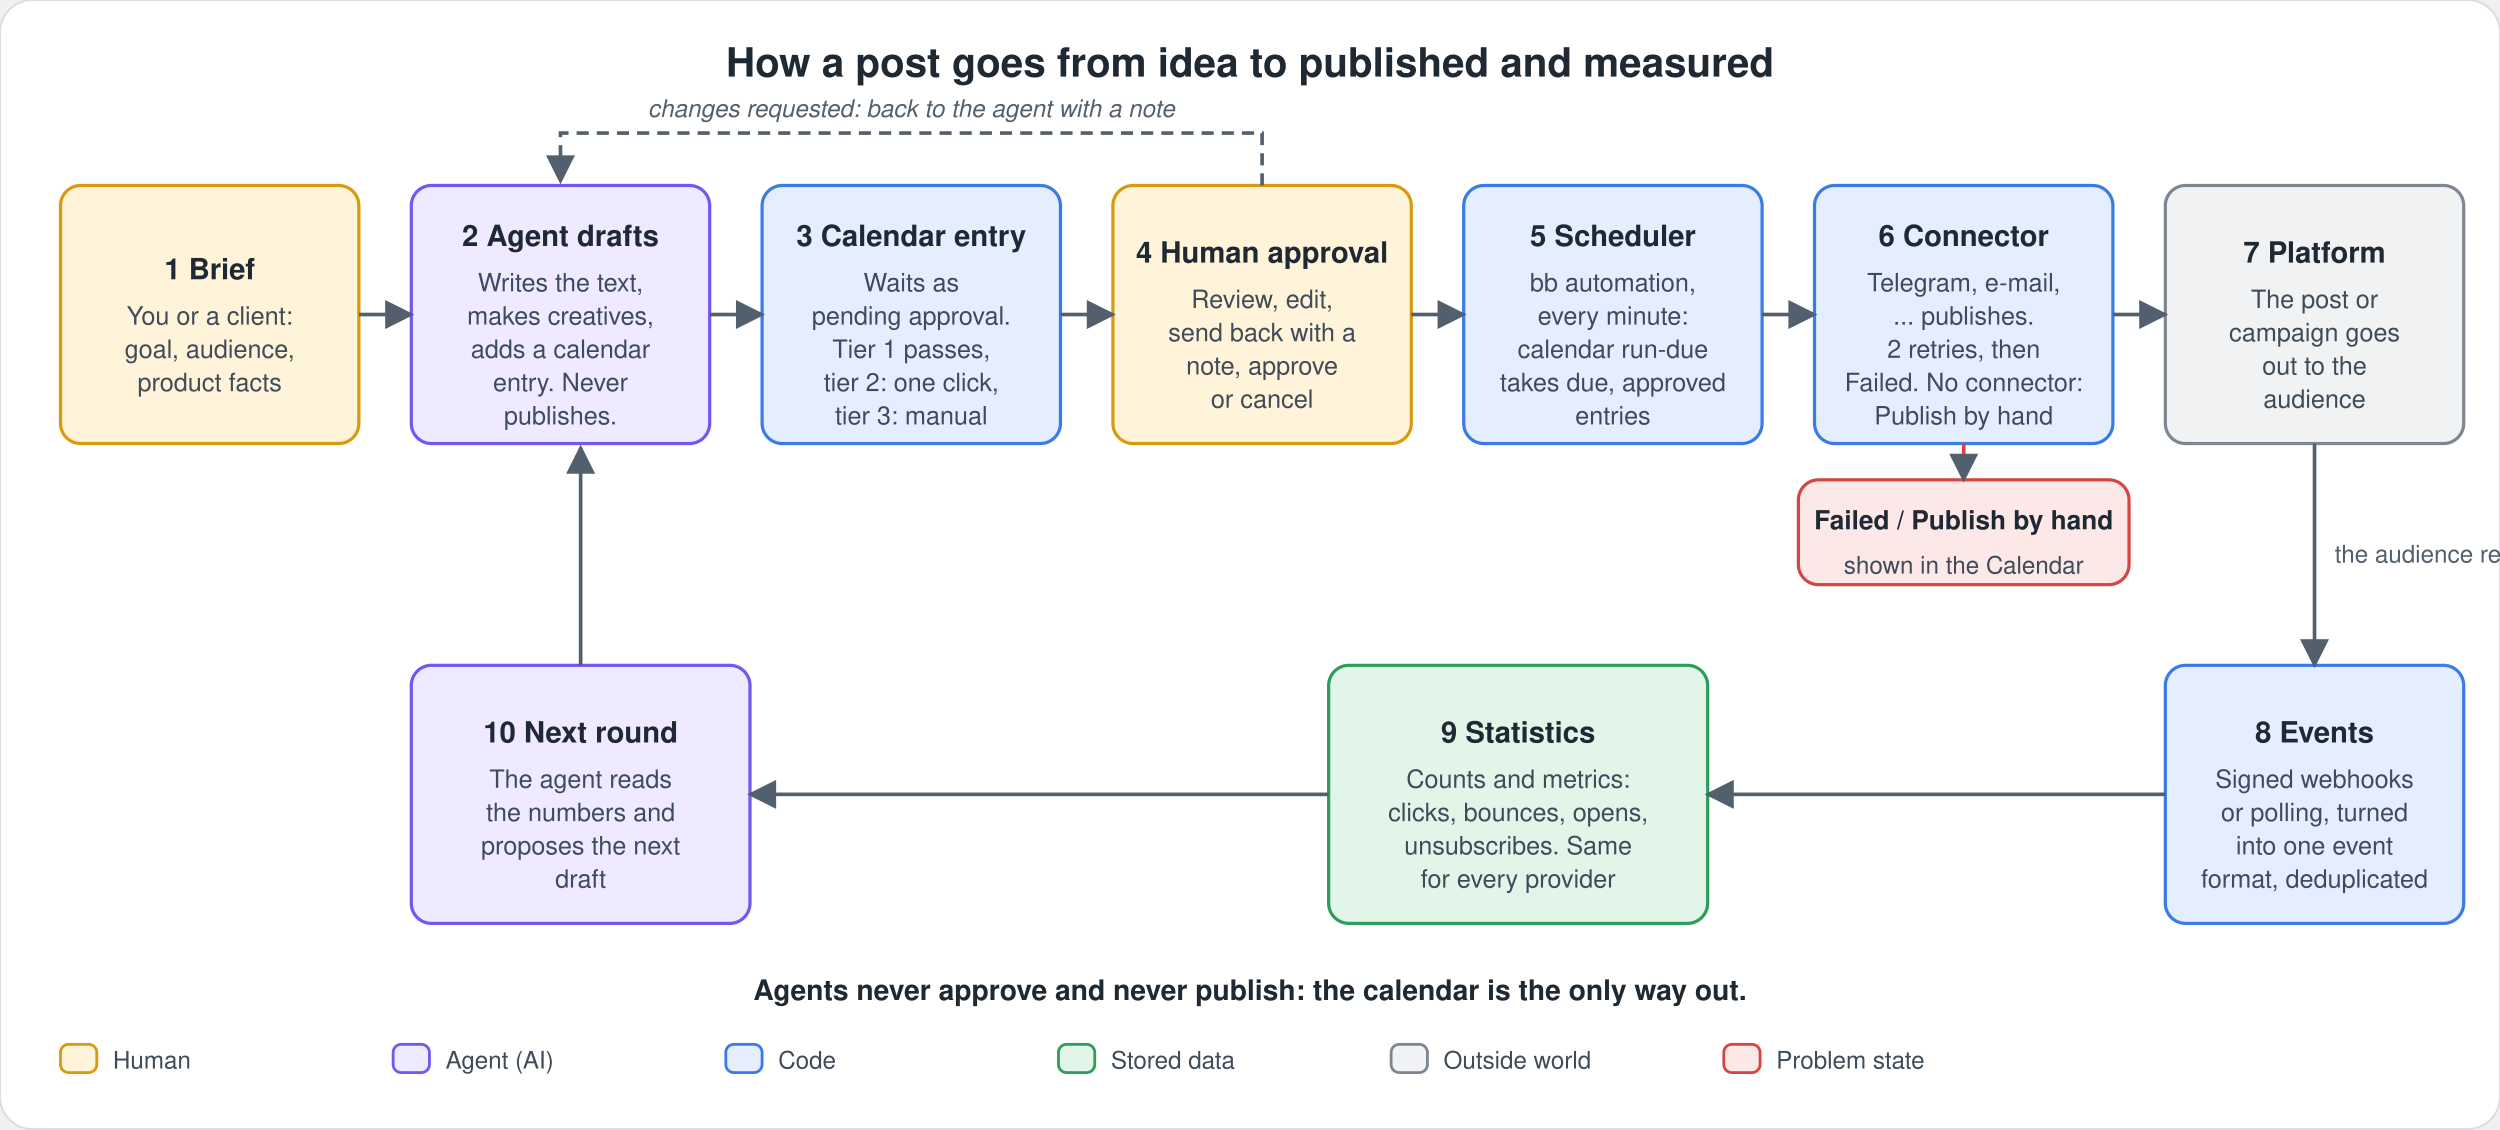
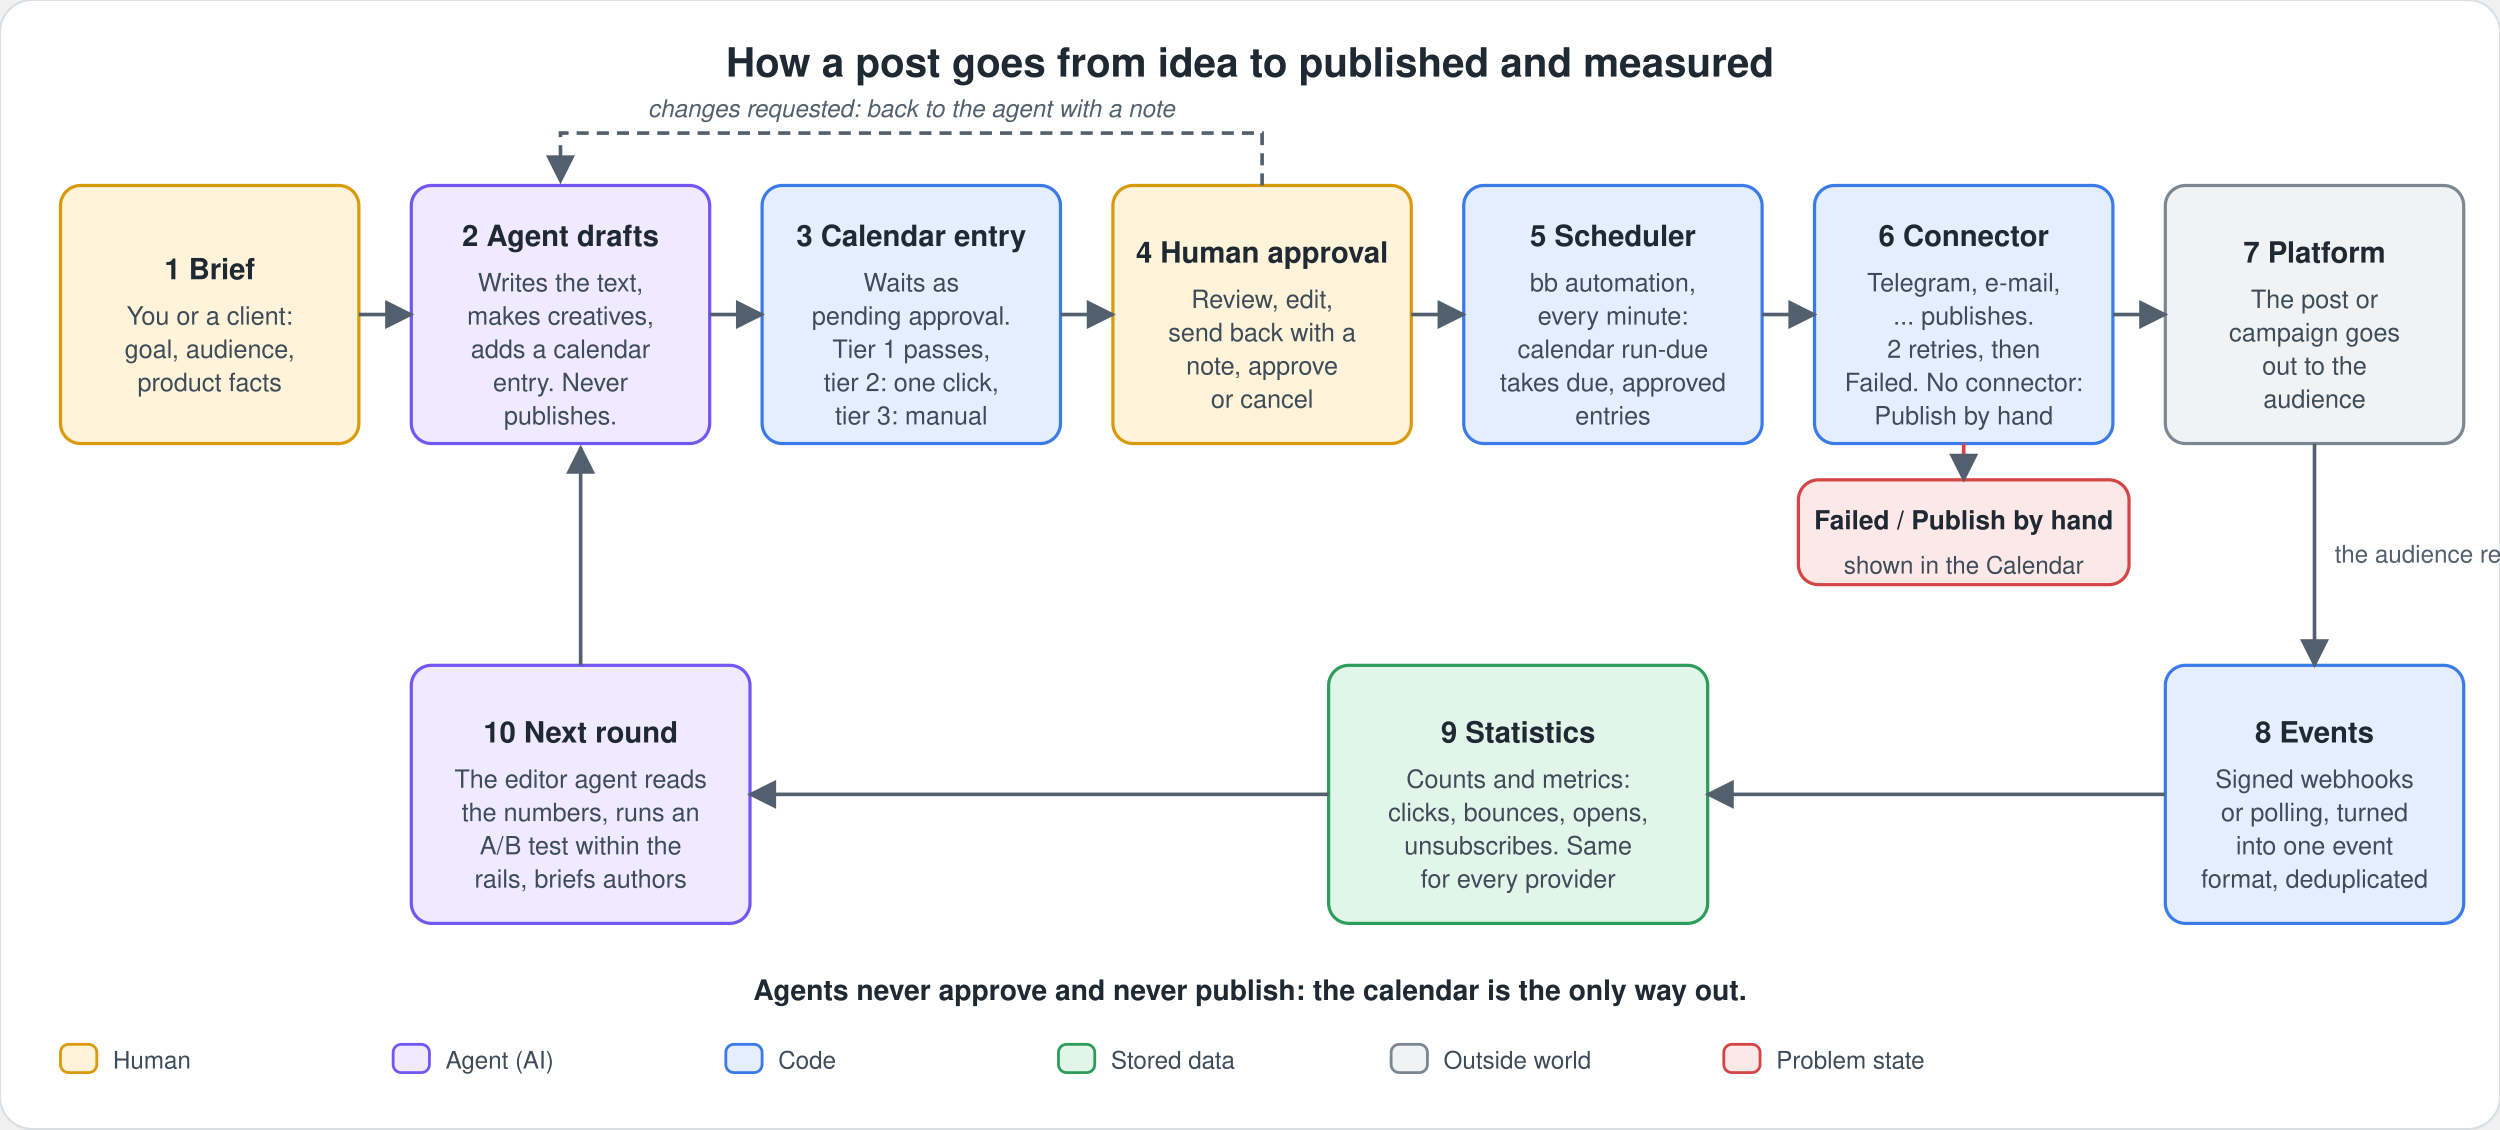
<svg xmlns="http://www.w3.org/2000/svg" viewBox="0 0 1240 560" width="1240" height="560" font-family="-apple-system,BlinkMacSystemFont,Segoe UI,Helvetica,Arial,sans-serif" role="img" aria-label="How a post goes from idea to published and measured">
  <defs>
    <marker id="a" viewBox="0 0 10 10" refX="9" refY="5" markerWidth="8" markerHeight="8" orient="auto-start-reverse">
      <path d="M0 0L10 5L0 10z" fill="#52606d" />
    </marker>
  </defs>
  <rect width="1240" height="560" rx="16" fill="#ffffff" stroke="#d9dee3" />
  <text x="620" y="38" font-size="20" font-weight="700" text-anchor="middle" fill="#1f2933">How a post goes from idea to published and measured</text>
  <rect x="30" y="92" width="148" height="128" rx="10" fill="#FFF4D9" stroke="#D99A0B" stroke-width="1.6" />
  <text x="104.0" y="138.5" text-anchor="middle" font-size="14.5" font-weight="700" fill="#1f2933">1  Brief</text>
  <text x="104.0" y="161.0" text-anchor="middle" font-size="12.5" fill="#3e4c59">You or a client:</text>
  <text x="104.0" y="177.5" text-anchor="middle" font-size="12.5" fill="#3e4c59">goal, audience,</text>
  <text x="104.0" y="194.0" text-anchor="middle" font-size="12.5" fill="#3e4c59">product facts</text>
  <rect x="204" y="92" width="148" height="128" rx="10" fill="#EFEAFF" stroke="#7357F2" stroke-width="1.6" />
  <text x="278.0" y="122.0" text-anchor="middle" font-size="14.5" font-weight="700" fill="#1f2933">2  Agent drafts</text>
  <text x="278.0" y="144.5" text-anchor="middle" font-size="12.5" fill="#3e4c59">Writes the text,</text>
  <text x="278.0" y="161.0" text-anchor="middle" font-size="12.5" fill="#3e4c59">makes creatives,</text>
  <text x="278.0" y="177.5" text-anchor="middle" font-size="12.5" fill="#3e4c59">adds a calendar</text>
  <text x="278.0" y="194.0" text-anchor="middle" font-size="12.5" fill="#3e4c59">entry. Never</text>
  <text x="278.0" y="210.5" text-anchor="middle" font-size="12.5" fill="#3e4c59">publishes.</text>
  <rect x="378" y="92" width="148" height="128" rx="10" fill="#E4EEFF" stroke="#3B7BE8" stroke-width="1.6" />
  <text x="452.0" y="122.0" text-anchor="middle" font-size="14.5" font-weight="700" fill="#1f2933">3  Calendar entry</text>
  <text x="452.0" y="144.5" text-anchor="middle" font-size="12.5" fill="#3e4c59">Waits as</text>
  <text x="452.0" y="161.0" text-anchor="middle" font-size="12.5" fill="#3e4c59">pending approval.</text>
  <text x="452.0" y="177.5" text-anchor="middle" font-size="12.5" fill="#3e4c59">Tier 1 passes,</text>
  <text x="452.0" y="194.0" text-anchor="middle" font-size="12.5" fill="#3e4c59">tier 2: one click,</text>
  <text x="452.0" y="210.5" text-anchor="middle" font-size="12.5" fill="#3e4c59">tier 3: manual</text>
  <rect x="552" y="92" width="148" height="128" rx="10" fill="#FFF4D9" stroke="#D99A0B" stroke-width="1.6" />
  <text x="626.0" y="130.25" text-anchor="middle" font-size="14.5" font-weight="700" fill="#1f2933">4  Human approval</text>
  <text x="626.0" y="152.75" text-anchor="middle" font-size="12.5" fill="#3e4c59">Review, edit,</text>
  <text x="626.0" y="169.25" text-anchor="middle" font-size="12.5" fill="#3e4c59">send back with a</text>
  <text x="626.0" y="185.75" text-anchor="middle" font-size="12.5" fill="#3e4c59">note, approve</text>
  <text x="626.0" y="202.25" text-anchor="middle" font-size="12.5" fill="#3e4c59">or cancel</text>
  <rect x="726" y="92" width="148" height="128" rx="10" fill="#E4EEFF" stroke="#3B7BE8" stroke-width="1.6" />
  <text x="800.0" y="122.0" text-anchor="middle" font-size="14.5" font-weight="700" fill="#1f2933">5  Scheduler</text>
  <text x="800.0" y="144.5" text-anchor="middle" font-size="12.5" fill="#3e4c59">bb automation,</text>
  <text x="800.0" y="161.0" text-anchor="middle" font-size="12.5" fill="#3e4c59">every minute:</text>
  <text x="800.0" y="177.5" text-anchor="middle" font-size="12.5" fill="#3e4c59">calendar run-due</text>
  <text x="800.0" y="194.0" text-anchor="middle" font-size="12.5" fill="#3e4c59">takes due, approved</text>
  <text x="800.0" y="210.5" text-anchor="middle" font-size="12.5" fill="#3e4c59">entries</text>
  <rect x="900" y="92" width="148" height="128" rx="10" fill="#E4EEFF" stroke="#3B7BE8" stroke-width="1.6" />
  <text x="974.0" y="122.0" text-anchor="middle" font-size="14.5" font-weight="700" fill="#1f2933">6  Connector</text>
  <text x="974.0" y="144.5" text-anchor="middle" font-size="12.5" fill="#3e4c59">Telegram, e-mail,</text>
  <text x="974.0" y="161.0" text-anchor="middle" font-size="12.5" fill="#3e4c59">... publishes.</text>
  <text x="974.0" y="177.5" text-anchor="middle" font-size="12.5" fill="#3e4c59">2 retries, then</text>
  <text x="974.0" y="194.0" text-anchor="middle" font-size="12.5" fill="#3e4c59">Failed. No connector:</text>
  <text x="974.0" y="210.5" text-anchor="middle" font-size="12.5" fill="#3e4c59">Publish by hand</text>
  <rect x="1074" y="92" width="148" height="128" rx="10" fill="#F0F2F4" stroke="#7D8791" stroke-width="1.6" />
  <text x="1148.0" y="130.25" text-anchor="middle" font-size="14.5" font-weight="700" fill="#1f2933">7  Platform</text>
  <text x="1148.0" y="152.75" text-anchor="middle" font-size="12.5" fill="#3e4c59">The post or</text>
  <text x="1148.0" y="169.25" text-anchor="middle" font-size="12.5" fill="#3e4c59">campaign goes</text>
  <text x="1148.0" y="185.75" text-anchor="middle" font-size="12.5" fill="#3e4c59">out to the</text>
  <text x="1148.0" y="202.25" text-anchor="middle" font-size="12.5" fill="#3e4c59">audience</text>
  <path d="M178 156.0 L204 156.0" fill="none" stroke="#52606d" stroke-width="1.8" marker-end="url(#a)" />
  <path d="M352 156.0 L378 156.0" fill="none" stroke="#52606d" stroke-width="1.8" marker-end="url(#a)" />
  <path d="M526 156.0 L552 156.0" fill="none" stroke="#52606d" stroke-width="1.8" marker-end="url(#a)" />
  <path d="M700 156.0 L726 156.0" fill="none" stroke="#52606d" stroke-width="1.8" marker-end="url(#a)" />
  <path d="M874 156.0 L900 156.0" fill="none" stroke="#52606d" stroke-width="1.8" marker-end="url(#a)" />
  <path d="M1048 156.0 L1074 156.0" fill="none" stroke="#52606d" stroke-width="1.8" marker-end="url(#a)" />
  <path d="M626.0 92 L626.0 66 L278.0 66 L278.0 90" fill="none" stroke="#52606d" stroke-width="1.8" stroke-dasharray="6 4" marker-end="url(#a)" />
  <text x="452.0" y="58" text-anchor="middle" font-size="12" fill="#52606d" font-style="italic">changes requested: back to the agent with a note</text>
  <rect x="1074" y="330" width="148" height="128" rx="10" fill="#E4EEFF" stroke="#3B7BE8" stroke-width="1.6" />
  <text x="1148.0" y="368.25" text-anchor="middle" font-size="14.5" font-weight="700" fill="#1f2933">8  Events</text>
  <text x="1148.0" y="390.75" text-anchor="middle" font-size="12.5" fill="#3e4c59">Signed webhooks</text>
  <text x="1148.0" y="407.25" text-anchor="middle" font-size="12.5" fill="#3e4c59">or polling, turned</text>
  <text x="1148.0" y="423.75" text-anchor="middle" font-size="12.5" fill="#3e4c59">into one event</text>
  <text x="1148.0" y="440.25" text-anchor="middle" font-size="12.5" fill="#3e4c59">format, deduplicated</text>
  <rect x="659.0" y="330" width="188" height="128" rx="10" fill="#E2F5E9" stroke="#2E9D5B" stroke-width="1.6" />
  <text x="753.0" y="368.25" text-anchor="middle" font-size="14.5" font-weight="700" fill="#1f2933">9  Statistics</text>
  <text x="753.0" y="390.75" text-anchor="middle" font-size="12.5" fill="#3e4c59">Counts and metrics:</text>
  <text x="753.0" y="407.25" text-anchor="middle" font-size="12.5" fill="#3e4c59">clicks, bounces, opens,</text>
  <text x="753.0" y="423.75" text-anchor="middle" font-size="12.5" fill="#3e4c59">unsubscribes. Same</text>
  <text x="753.0" y="440.25" text-anchor="middle" font-size="12.5" fill="#3e4c59">for every provider</text>
  <rect x="204" y="330" width="168" height="128" rx="10" fill="#EFEAFF" stroke="#7357F2" stroke-width="1.6" />
  <text x="288.0" y="368.25" text-anchor="middle" font-size="14.5" font-weight="700" fill="#1f2933">10  Next round</text>
-   <text x="288.0" y="390.75" text-anchor="middle" font-size="12.5" fill="#3e4c59">The agent reads</text>
-   <text x="288.0" y="407.25" text-anchor="middle" font-size="12.5" fill="#3e4c59">the numbers and</text>
-   <text x="288.0" y="423.75" text-anchor="middle" font-size="12.5" fill="#3e4c59">proposes the next</text>
-   <text x="288.0" y="440.25" text-anchor="middle" font-size="12.5" fill="#3e4c59">draft</text>
+   <text x="288.0" y="390.75" text-anchor="middle" font-size="12.5" fill="#3e4c59">The editor agent reads</text>
+   <text x="288.0" y="407.25" text-anchor="middle" font-size="12.5" fill="#3e4c59">the numbers, runs an</text>
+   <text x="288.0" y="423.75" text-anchor="middle" font-size="12.5" fill="#3e4c59">A/B test within the</text>
+   <text x="288.0" y="440.25" text-anchor="middle" font-size="12.5" fill="#3e4c59">rails, briefs authors</text>
  <path d="M1148.0 220 L1148.0 330" fill="none" stroke="#52606d" stroke-width="1.8" marker-end="url(#a)" />
  <text x="1158.0" y="279.0" font-size="12" font-weight="400" text-anchor="start" fill="#52606d">the audience reacts</text>
  <path d="M1074 394.0 L847.0 394.0" fill="none" stroke="#52606d" stroke-width="1.8" marker-end="url(#a)" />
  <path d="M659.0 394.0 L372 394.0" fill="none" stroke="#52606d" stroke-width="1.8" marker-end="url(#a)" />
  <path d="M288.0 330 L288.0 222" fill="none" stroke="#52606d" stroke-width="1.8" marker-end="url(#a)" />
  <rect x="892" y="238" width="164" height="52" rx="10" fill="#FDE8E8" stroke="#D64545" stroke-width="1.6" />
  <text x="974.0" y="262.5" text-anchor="middle" font-size="13" font-weight="700" fill="#1f2933">Failed / Publish by hand</text>
  <text x="974.0" y="284.5" text-anchor="middle" font-size="12" fill="#3e4c59">shown in the Calendar</text>
  <path d="M974.0 220 L974.0 238" fill="none" stroke="#D64545" stroke-width="1.8" stroke-dasharray="6 4" marker-end="url(#a)" />
  <text x="620" y="496" font-size="14" font-weight="700" text-anchor="middle" fill="#1f2933">Agents never approve and never publish: the calendar is the only way out.</text>
  <rect x="30" y="518" width="18" height="14" rx="4" fill="#FFF4D9" stroke="#D99A0B" stroke-width="1.4" />
  <text x="56" y="530" font-size="12" font-weight="400" text-anchor="start" fill="#3e4c59">Human</text>
  <rect x="195" y="518" width="18" height="14" rx="4" fill="#EFEAFF" stroke="#7357F2" stroke-width="1.4" />
  <text x="221" y="530" font-size="12" font-weight="400" text-anchor="start" fill="#3e4c59">Agent (AI)</text>
  <rect x="360" y="518" width="18" height="14" rx="4" fill="#E4EEFF" stroke="#3B7BE8" stroke-width="1.4" />
  <text x="386" y="530" font-size="12" font-weight="400" text-anchor="start" fill="#3e4c59">Code</text>
  <rect x="525" y="518" width="18" height="14" rx="4" fill="#E2F5E9" stroke="#2E9D5B" stroke-width="1.4" />
  <text x="551" y="530" font-size="12" font-weight="400" text-anchor="start" fill="#3e4c59">Stored data</text>
  <rect x="690" y="518" width="18" height="14" rx="4" fill="#F0F2F4" stroke="#7D8791" stroke-width="1.4" />
  <text x="716" y="530" font-size="12" font-weight="400" text-anchor="start" fill="#3e4c59">Outside world</text>
  <rect x="855" y="518" width="18" height="14" rx="4" fill="#FDE8E8" stroke="#D64545" stroke-width="1.4" />
  <text x="881" y="530" font-size="12" font-weight="400" text-anchor="start" fill="#3e4c59">Problem state</text>
</svg>
